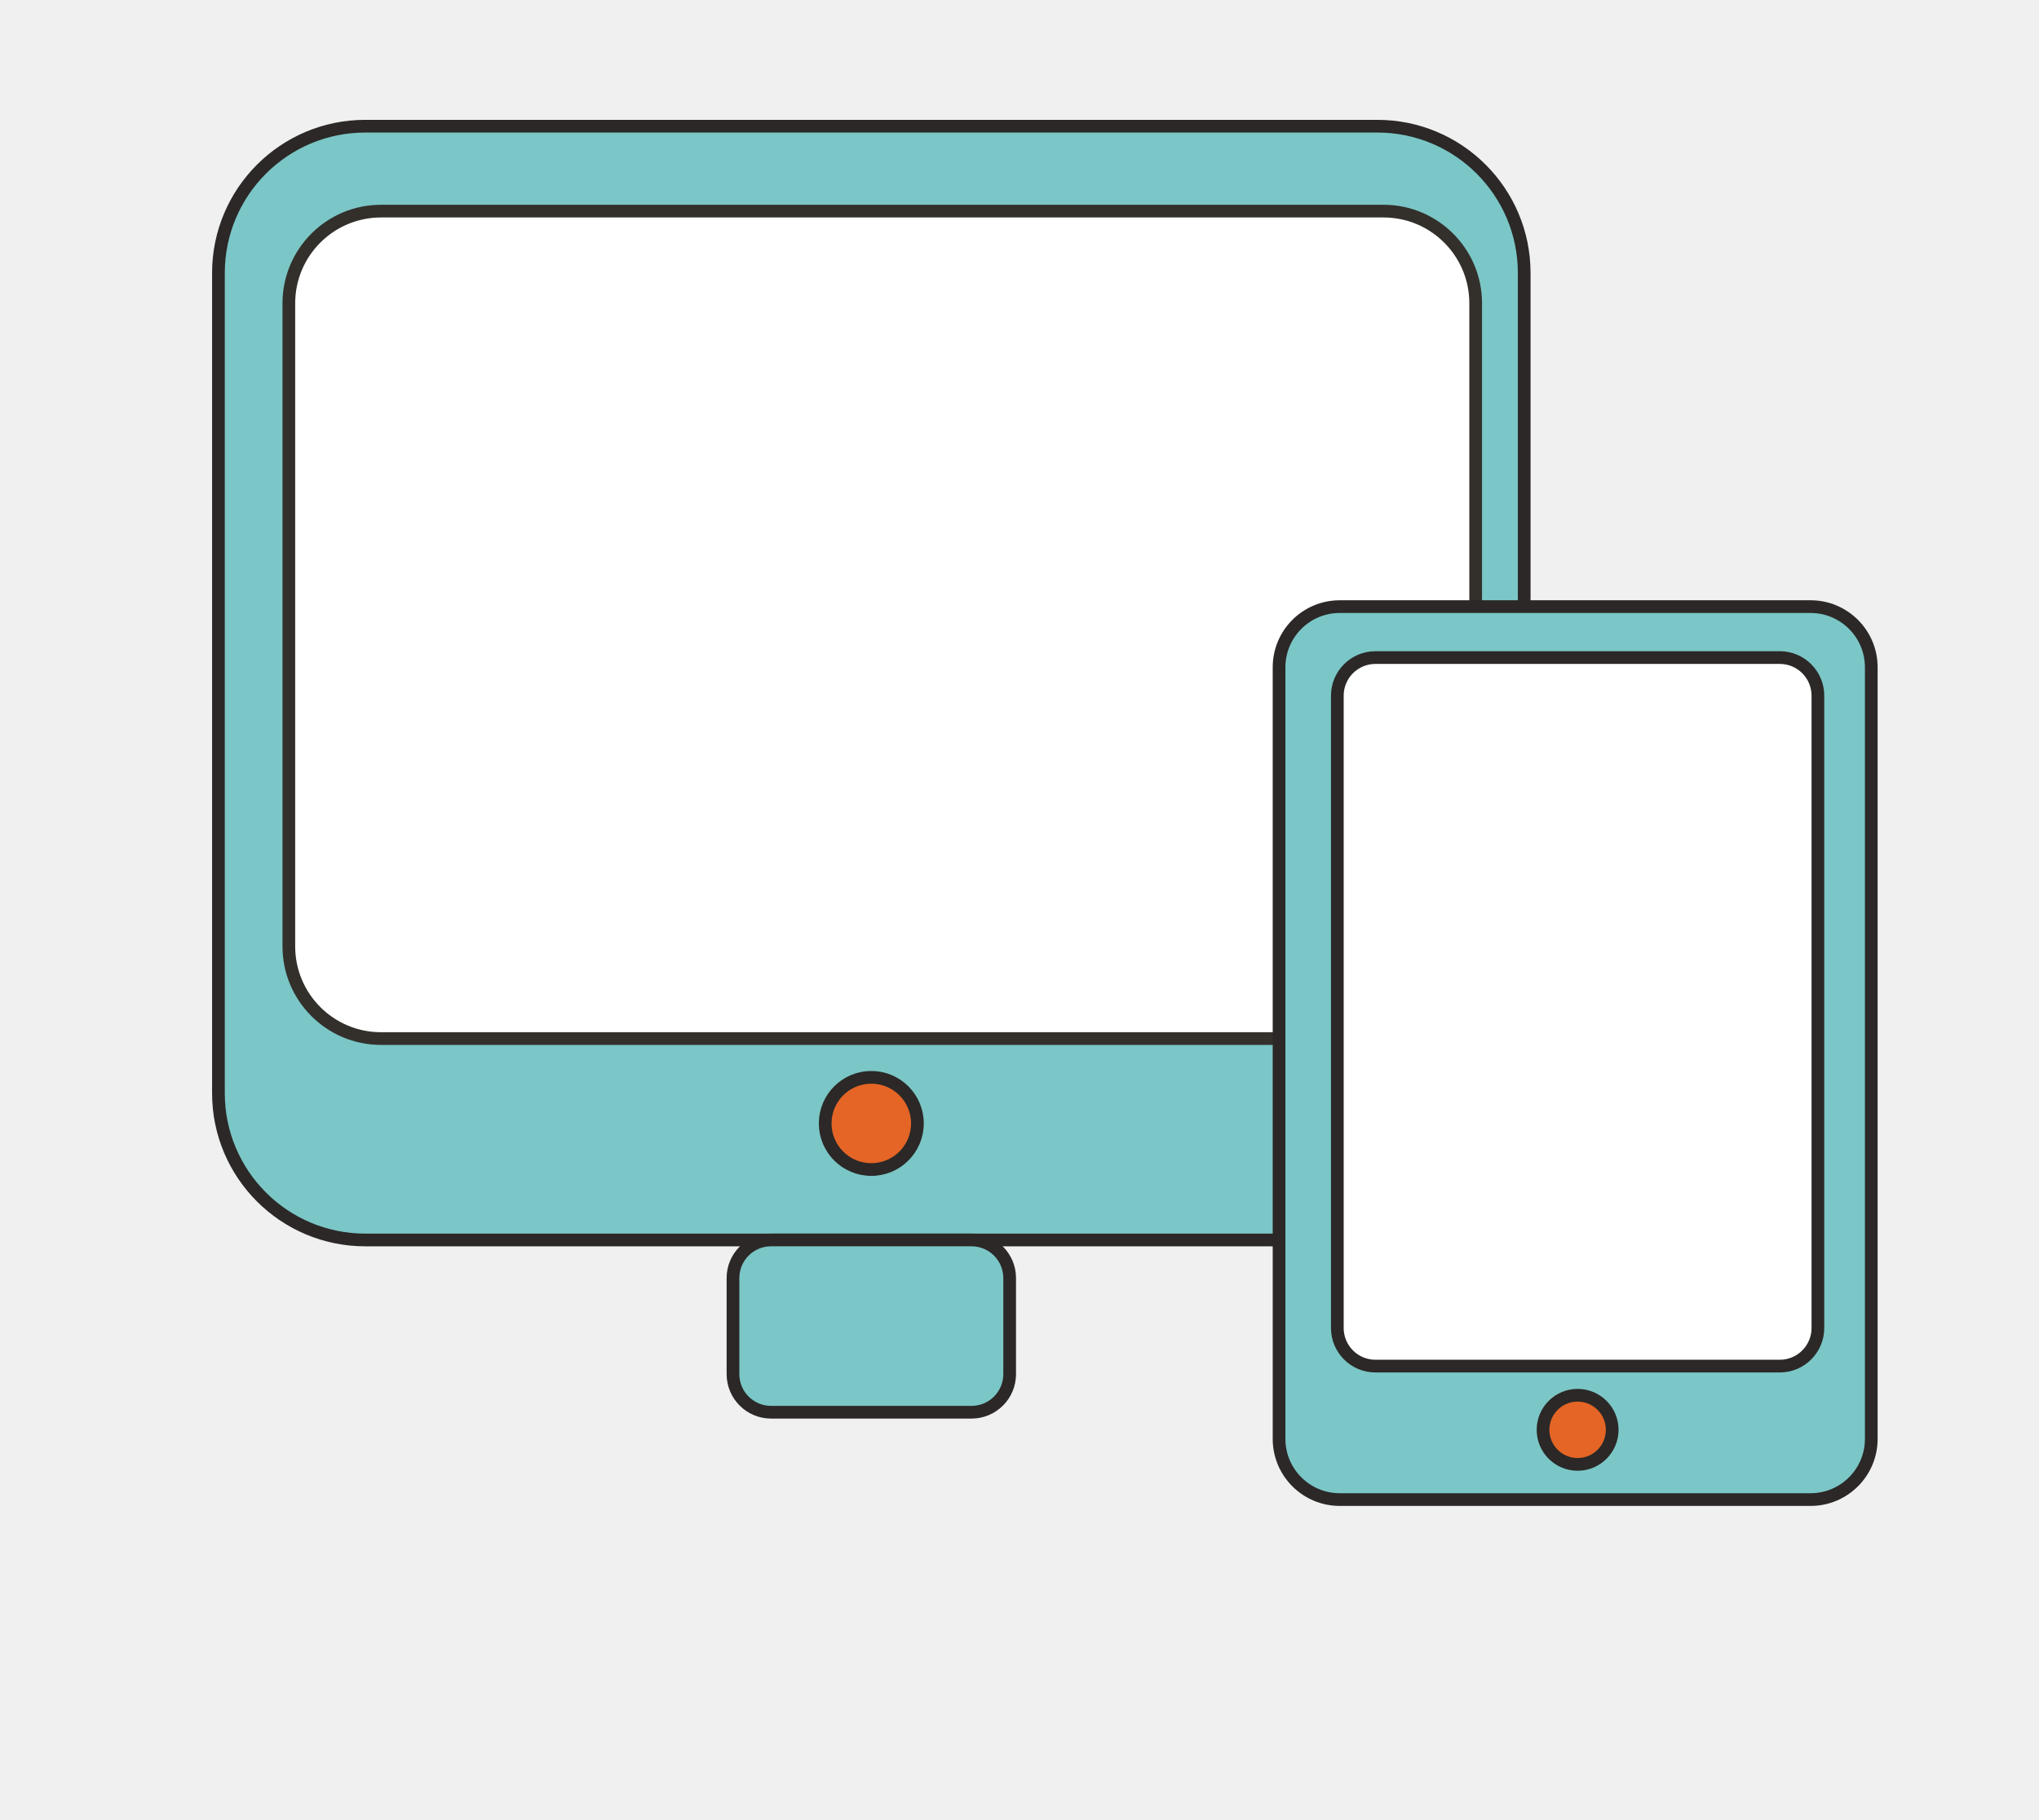
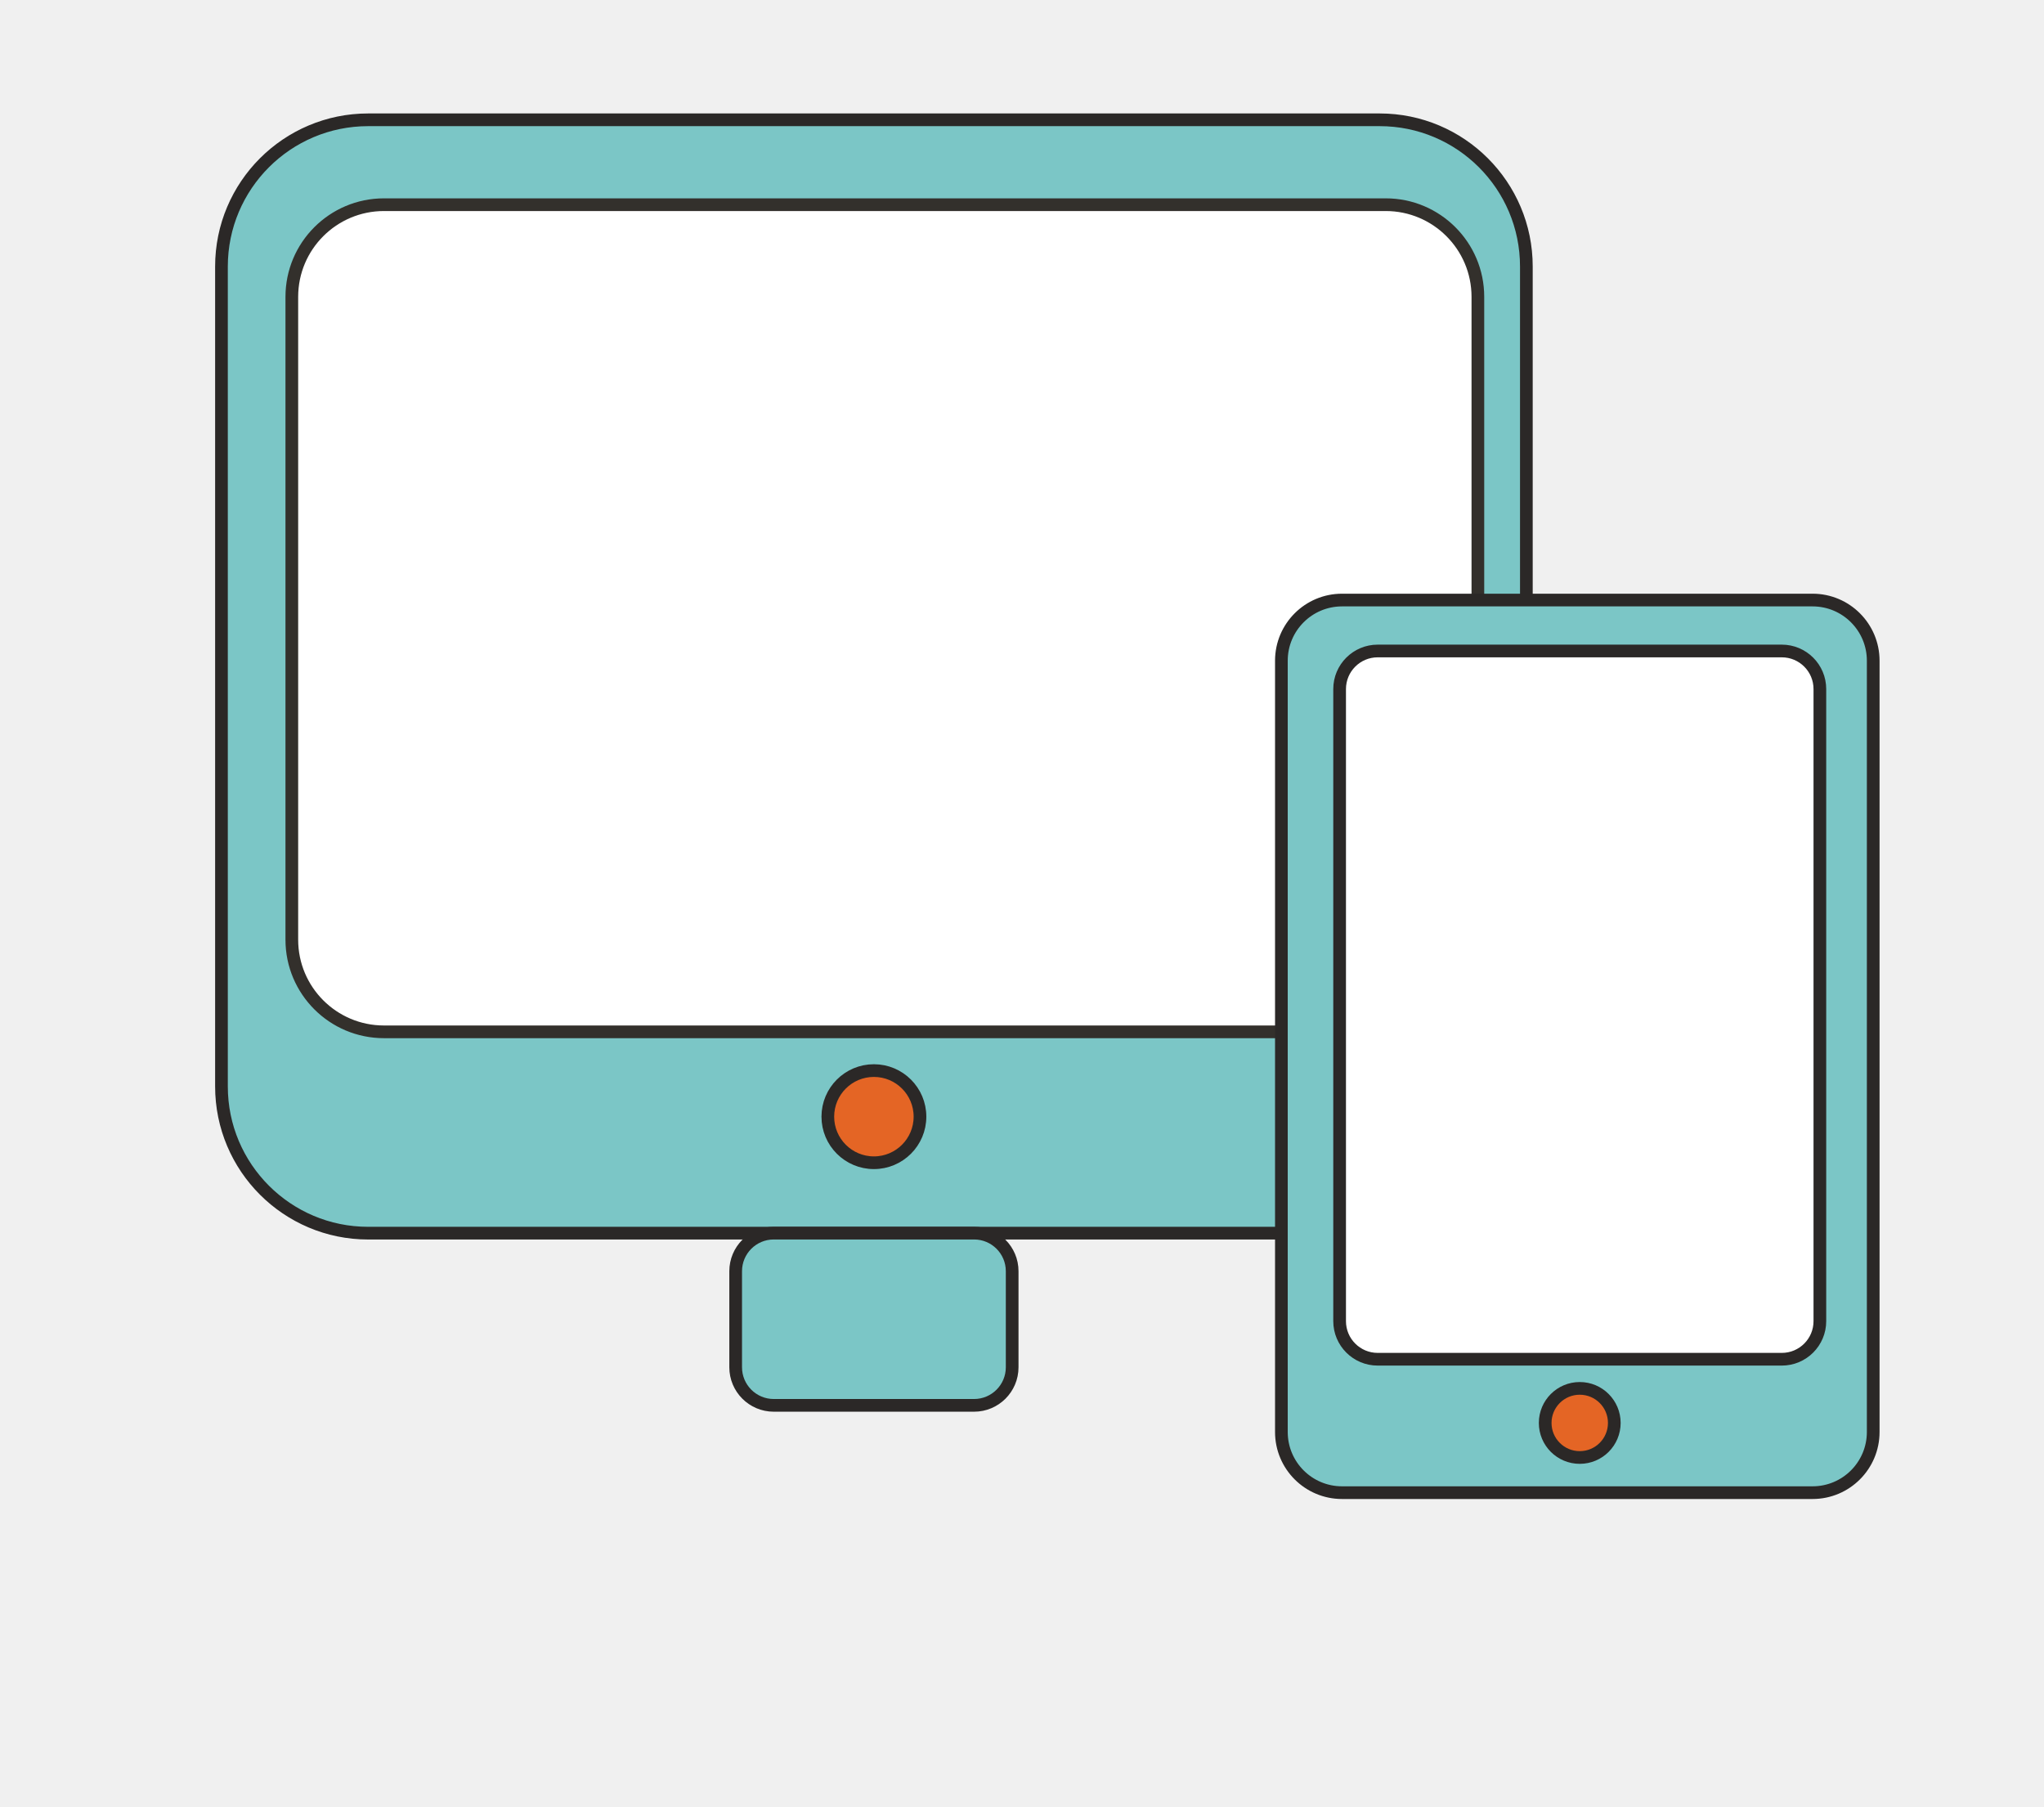
- <svg xmlns="http://www.w3.org/2000/svg" viewBox="0 0 642.12 573.25">
+ <svg xmlns="http://www.w3.org/2000/svg" viewBox="0 0 644.12 569.25">
  <defs>
    <style>
      .cls-1 {
        fill: #7bc6c6;
      }

      .cls-1, .cls-2, .cls-3 {
        stroke: #2b2827;
      }

      .cls-1, .cls-2, .cls-3, .cls-4 {
        stroke-miterlimit: 10;
        stroke-width: 4px;
      }

      .cls-2 {
        fill: #e46525;
      }

      .cls-3, .cls-4 {
        fill: #fff;
      }

      .cls-4 {
        stroke: #33302c;
      }
    </style>
  </defs>
  <g id="Layer_17" data-name="Layer 17">
-     <rect class="cls-1" x="68.79" y="39.75" width="411.21" height="350.83" rx="46.24" ry="46.24" />
-     <rect class="cls-1" x="230.83" y="390.57" width="87.13" height="54.27" rx="12" ry="12" />
-     <rect class="cls-4" x="90.96" y="66.5" width="373.76" height="260.64" rx="29.04" ry="29.04" />
-     <circle class="cls-2" cx="274.39" cy="353.87" r="14.52" />
+     <rect class="cls-1" x="69.79" y="37.75" width="411.21" height="350.83" rx="46.24" ry="46.24" />
+     <rect class="cls-1" x="231.83" y="388.57" width="87.13" height="54.27" rx="12" ry="12" />
+     <rect class="cls-4" x="91.96" y="64.5" width="373.76" height="260.64" rx="29.04" ry="29.04" />
+     <circle class="cls-2" cx="275.39" cy="351.87" r="14.52" />
  </g>
  <g id="Layer_18" data-name="Layer 18">
-     <rect class="cls-1" x="402.8" y="191.08" width="186.5" height="281.27" rx="19.11" ry="19.11" />
-     <rect class="cls-3" x="421.15" y="207.13" width="151.34" height="223.18" rx="12" ry="12" />
-     <circle class="cls-2" cx="496.82" cy="450.38" r="10.89" />
+     <rect class="cls-1" x="403.8" y="189.08" width="186.5" height="281.27" rx="19.11" ry="19.11" />
+     <rect class="cls-3" x="422.15" y="205.13" width="151.34" height="223.18" rx="12" ry="12" />
+     <circle class="cls-2" cx="497.82" cy="448.38" r="10.89" />
  </g>
</svg>
